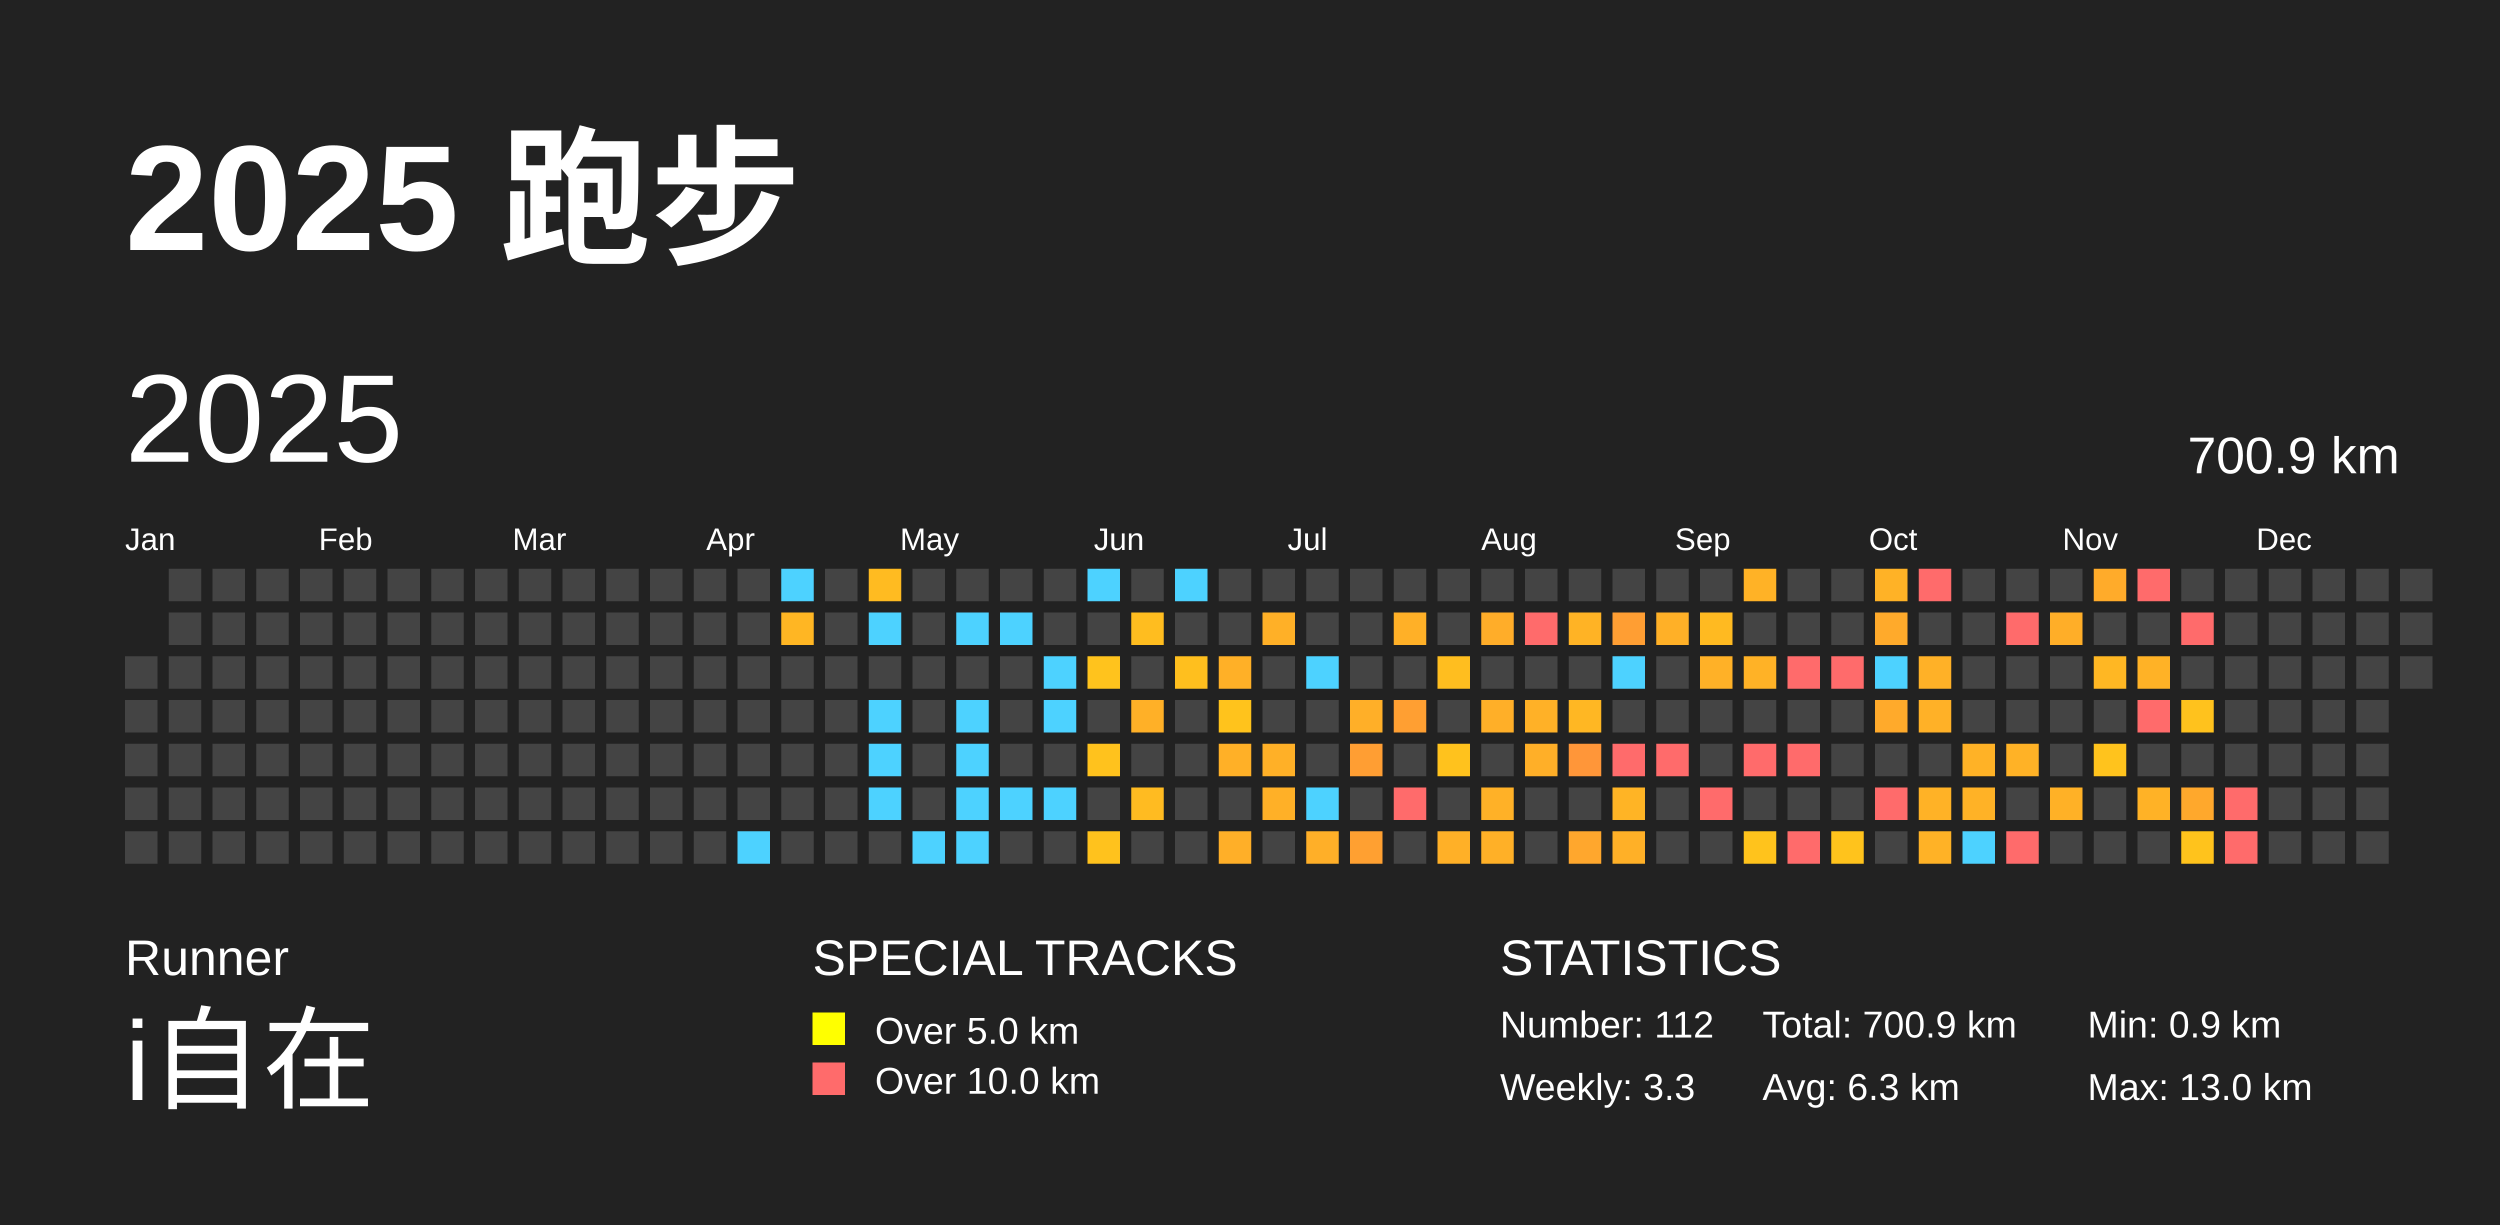
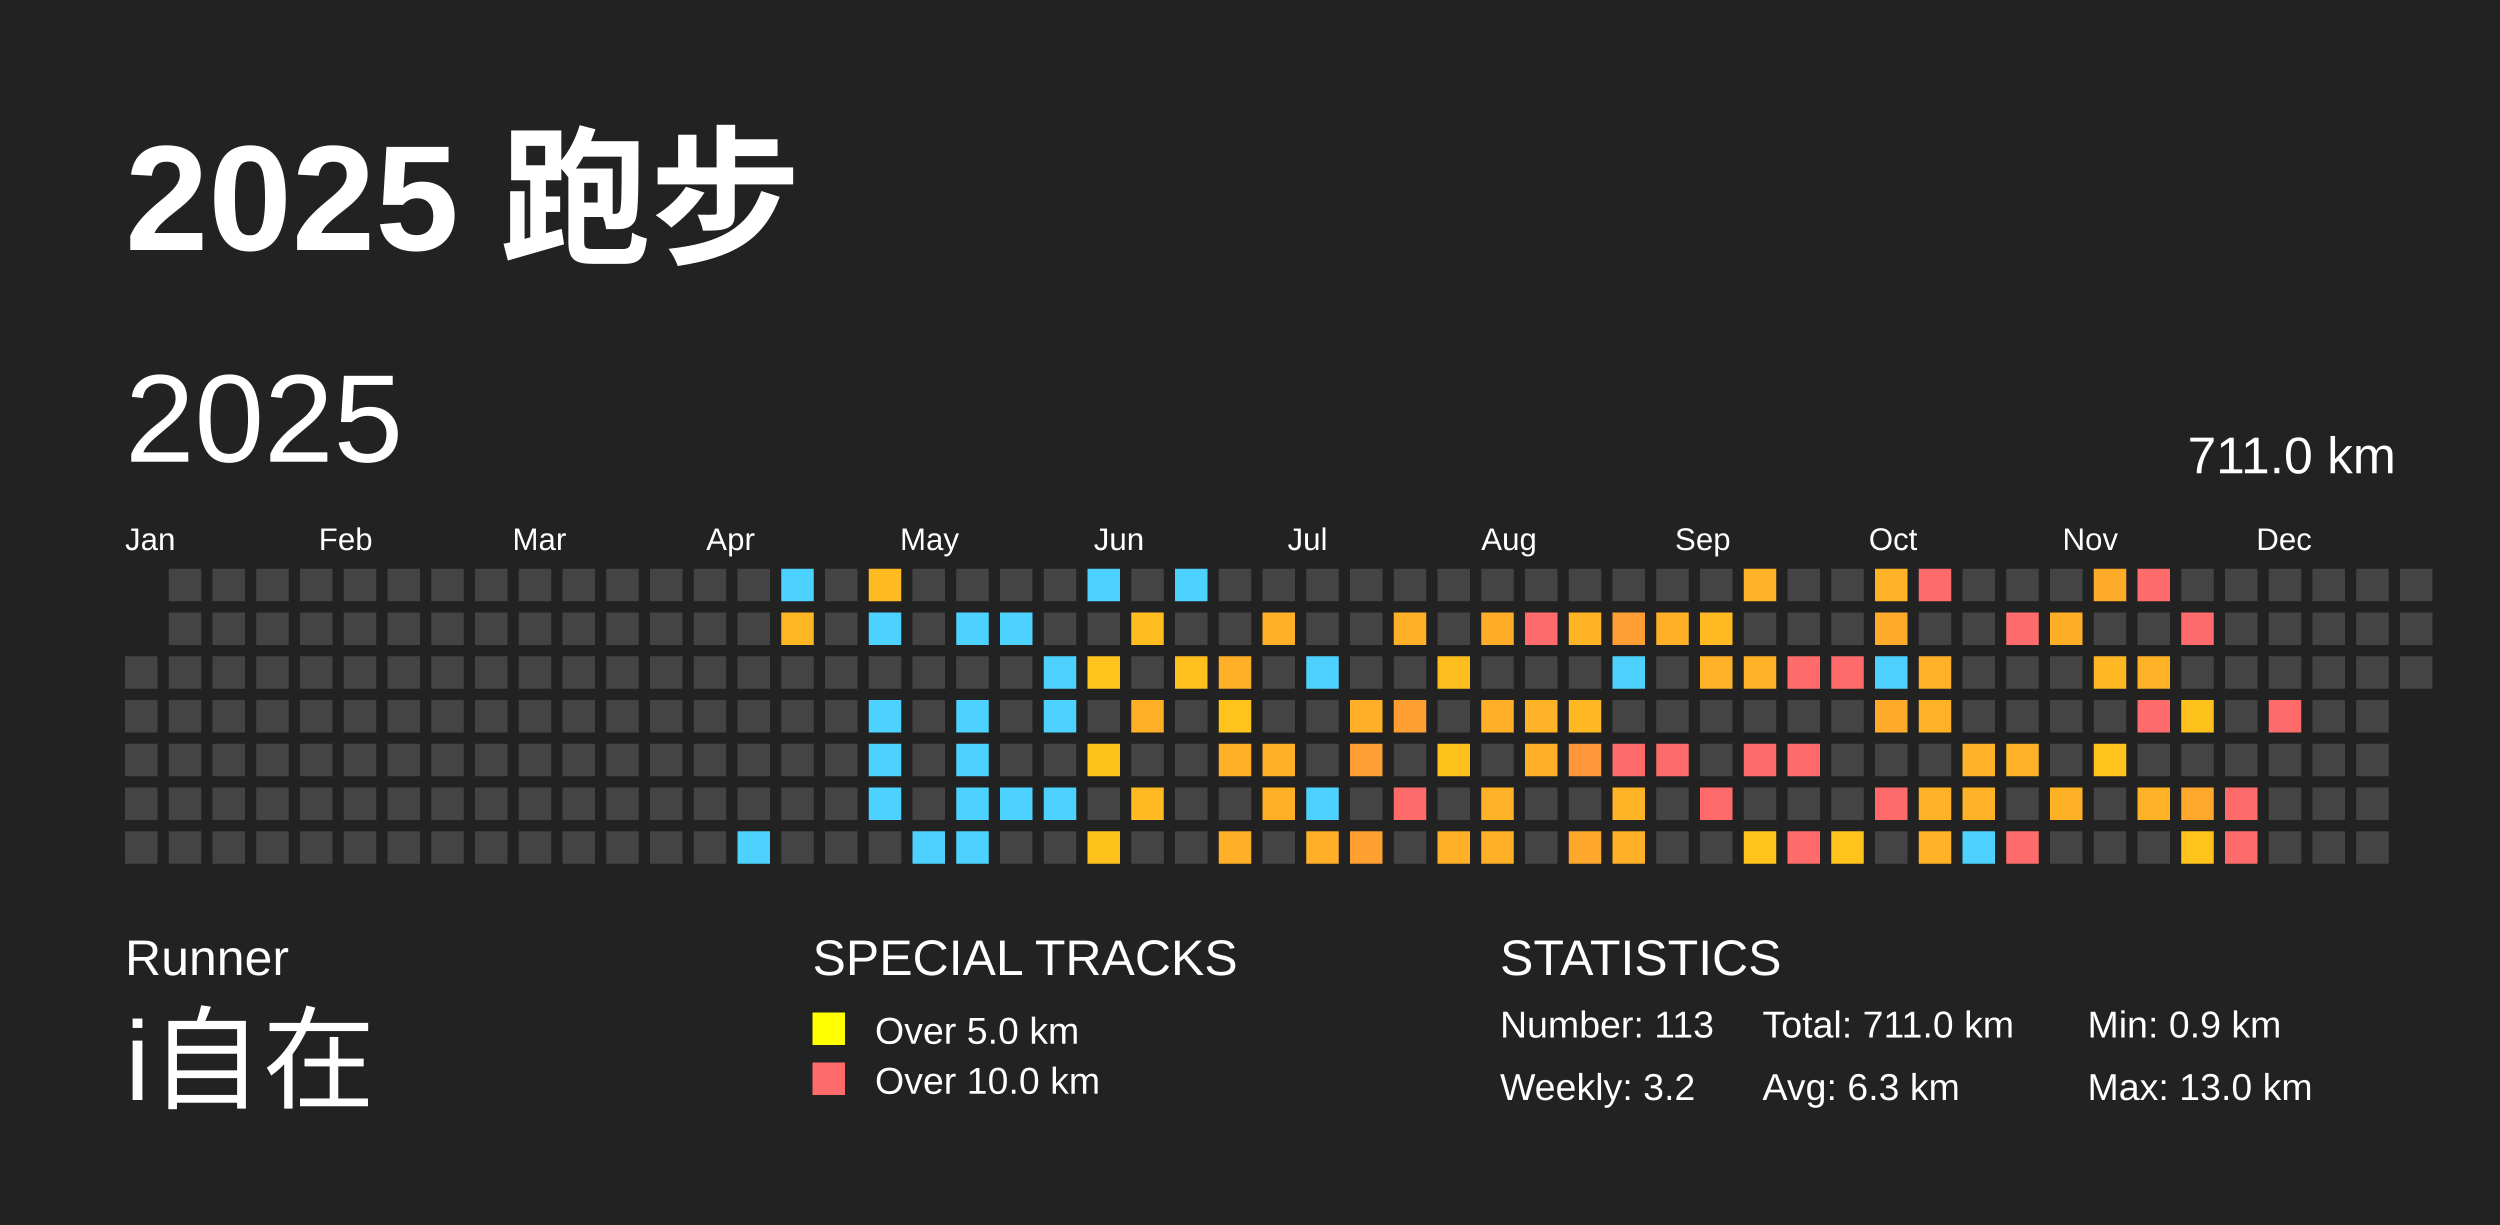
<svg xmlns="http://www.w3.org/2000/svg" baseProfile="full" height="98mm" version="1.1" viewBox="0,0,200,98" width="200mm">
  <defs />
  <rect fill="#222222" height="98" width="200" x="0" y="0" />
  <text fill="#FFFFFF" style="font-size:12px; font-family:Arial; font-weight:bold;" x="10" y="20">2025 跑步</text>
  <text fill="#FFFFFF" style="font-size:4px; font-family:Arial" x="10" y="78">Runner</text>
  <text fill="#FFFFFF" style="font-size:9px; font-family:Arial" x="10" y="88">i自在</text>
  <text fill="#FFFFFF" style="font-size:4px; font-family:Arial" x="65" y="78">SPECIAL TRACKS</text>
  <rect fill="#FFFF00" height="2.6" width="2.6" x="65" y="81" />
  <text fill="#FFFFFF" style="font-size:3px; font-family:Arial" x="70" y="83.5">Over 5.0 km</text>
  <rect fill="#FF6B6B" height="2.6" width="2.6" x="65" y="85" />
  <text fill="#FFFFFF" style="font-size:3px; font-family:Arial" x="70" y="87.5">Over 10.0 km</text>
  <text fill="#FFFFFF" style="font-size:4px; font-family:Arial" x="120" y="78">STATISTICS</text>
-   <text fill="#FFFFFF" style="font-size:3px; font-family:Arial" x="120" y="83">Number: 112</text>
-   <text fill="#FFFFFF" style="font-size:3px; font-family:Arial" x="120" y="88">Weekly: 3.3</text>
-   <text fill="#FFFFFF" style="font-size:3px; font-family:Arial" x="141" y="83">Total: 700.9 km</text>
+   <text fill="#FFFFFF" style="font-size:3px; font-family:Arial" x="120" y="83">Number: 113</text>
+   <text fill="#FFFFFF" style="font-size:3px; font-family:Arial" x="120" y="88">Weekly: 3.2</text>
+   <text fill="#FFFFFF" style="font-size:3px; font-family:Arial" x="141" y="83">Total: 711.0 km</text>
  <text fill="#FFFFFF" style="font-size:3px; font-family:Arial" x="141" y="88">Avg: 6.3 km</text>
  <text fill="#FFFFFF" style="font-size:3px; font-family:Arial" x="167" y="83">Min: 0.9 km</text>
  <text fill="#FFFFFF" style="font-size:3px; font-family:Arial" x="167" y="88">Max: 13.0 km</text>
  <text dominant-baseline="hanging" fill="#FFFFFF" style="font-size:10.0px; font-family:Arial;" x="10" y="30">2025</text>
-   <text dominant-baseline="hanging" fill="#FFFFFF" style="font-size:4.125px; font-family:Arial;" x="175" y="35">700.9 km</text>
+   <text dominant-baseline="hanging" fill="#FFFFFF" style="font-size:4.125px; font-family:Arial;" x="175" y="35">711.0 km</text>
  <text fill="#FFFFFF" style="font-size:2.5px; font-family:Arial" x="10.0" y="44">Jan</text>
  <text fill="#FFFFFF" style="font-size:2.5px; font-family:Arial" x="25.5" y="44">Feb</text>
  <text fill="#FFFFFF" style="font-size:2.5px; font-family:Arial" x="41.0" y="44">Mar</text>
  <text fill="#FFFFFF" style="font-size:2.5px; font-family:Arial" x="56.5" y="44">Apr</text>
  <text fill="#FFFFFF" style="font-size:2.5px; font-family:Arial" x="72.0" y="44">May</text>
  <text fill="#FFFFFF" style="font-size:2.5px; font-family:Arial" x="87.5" y="44">Jun</text>
  <text fill="#FFFFFF" style="font-size:2.5px; font-family:Arial" x="103.0" y="44">Jul</text>
  <text fill="#FFFFFF" style="font-size:2.5px; font-family:Arial" x="118.5" y="44">Aug</text>
  <text fill="#FFFFFF" style="font-size:2.5px; font-family:Arial" x="134.0" y="44">Sep</text>
  <text fill="#FFFFFF" style="font-size:2.5px; font-family:Arial" x="149.5" y="44">Oct</text>
  <text fill="#FFFFFF" style="font-size:2.5px; font-family:Arial" x="165.0" y="44">Nov</text>
  <text fill="#FFFFFF" style="font-size:2.5px; font-family:Arial" x="180.5" y="44">Dec</text>
  <rect fill="#444444" height="2.6" width="2.6" x="10.0" y="52.5" />
  <rect fill="#444444" height="2.6" width="2.6" x="10.0" y="56.0" />
  <rect fill="#444444" height="2.6" width="2.6" x="10.0" y="59.5" />
  <rect fill="#444444" height="2.6" width="2.6" x="10.0" y="63.0" />
  <rect fill="#444444" height="2.6" width="2.6" x="10.0" y="66.5" />
  <rect fill="#444444" height="2.6" width="2.6" x="13.5" y="45.5" />
  <rect fill="#444444" height="2.6" width="2.6" x="13.5" y="49.0" />
  <rect fill="#444444" height="2.6" width="2.6" x="13.5" y="52.5" />
  <rect fill="#444444" height="2.6" width="2.6" x="13.5" y="56.0" />
  <rect fill="#444444" height="2.6" width="2.6" x="13.5" y="59.5" />
  <rect fill="#444444" height="2.6" width="2.6" x="13.5" y="63.0" />
  <rect fill="#444444" height="2.6" width="2.6" x="13.5" y="66.5" />
  <rect fill="#444444" height="2.6" width="2.6" x="17.0" y="45.5" />
  <rect fill="#444444" height="2.6" width="2.6" x="17.0" y="49.0" />
  <rect fill="#444444" height="2.6" width="2.6" x="17.0" y="52.5" />
  <rect fill="#444444" height="2.6" width="2.6" x="17.0" y="56.0" />
  <rect fill="#444444" height="2.6" width="2.6" x="17.0" y="59.5" />
  <rect fill="#444444" height="2.6" width="2.6" x="17.0" y="63.0" />
  <rect fill="#444444" height="2.6" width="2.6" x="17.0" y="66.5" />
  <rect fill="#444444" height="2.6" width="2.6" x="20.5" y="45.5" />
  <rect fill="#444444" height="2.6" width="2.6" x="20.5" y="49.0" />
  <rect fill="#444444" height="2.6" width="2.6" x="20.5" y="52.5" />
  <rect fill="#444444" height="2.6" width="2.6" x="20.5" y="56.0" />
  <rect fill="#444444" height="2.6" width="2.6" x="20.5" y="59.5" />
  <rect fill="#444444" height="2.6" width="2.6" x="20.5" y="63.0" />
  <rect fill="#444444" height="2.6" width="2.6" x="20.5" y="66.5" />
  <rect fill="#444444" height="2.6" width="2.6" x="24.0" y="45.5" />
  <rect fill="#444444" height="2.6" width="2.6" x="24.0" y="49.0" />
  <rect fill="#444444" height="2.6" width="2.6" x="24.0" y="52.5" />
  <rect fill="#444444" height="2.6" width="2.6" x="24.0" y="56.0" />
  <rect fill="#444444" height="2.6" width="2.6" x="24.0" y="59.5" />
  <rect fill="#444444" height="2.6" width="2.6" x="24.0" y="63.0" />
  <rect fill="#444444" height="2.6" width="2.6" x="24.0" y="66.5" />
  <rect fill="#444444" height="2.6" width="2.6" x="27.5" y="45.5" />
  <rect fill="#444444" height="2.6" width="2.6" x="27.5" y="49.0" />
  <rect fill="#444444" height="2.6" width="2.6" x="27.5" y="52.5" />
  <rect fill="#444444" height="2.6" width="2.6" x="27.5" y="56.0" />
  <rect fill="#444444" height="2.6" width="2.6" x="27.5" y="59.5" />
  <rect fill="#444444" height="2.6" width="2.6" x="27.5" y="63.0" />
  <rect fill="#444444" height="2.6" width="2.6" x="27.5" y="66.5" />
  <rect fill="#444444" height="2.6" width="2.6" x="31.0" y="45.5" />
  <rect fill="#444444" height="2.6" width="2.6" x="31.0" y="49.0" />
  <rect fill="#444444" height="2.6" width="2.6" x="31.0" y="52.5" />
  <rect fill="#444444" height="2.6" width="2.6" x="31.0" y="56.0" />
  <rect fill="#444444" height="2.6" width="2.6" x="31.0" y="59.5" />
  <rect fill="#444444" height="2.6" width="2.6" x="31.0" y="63.0" />
  <rect fill="#444444" height="2.6" width="2.6" x="31.0" y="66.5" />
  <rect fill="#444444" height="2.6" width="2.6" x="34.5" y="45.5" />
  <rect fill="#444444" height="2.6" width="2.6" x="34.5" y="49.0" />
  <rect fill="#444444" height="2.6" width="2.6" x="34.5" y="52.5" />
  <rect fill="#444444" height="2.6" width="2.6" x="34.5" y="56.0" />
  <rect fill="#444444" height="2.6" width="2.6" x="34.5" y="59.5" />
  <rect fill="#444444" height="2.6" width="2.6" x="34.5" y="63.0" />
  <rect fill="#444444" height="2.6" width="2.6" x="34.5" y="66.5" />
  <rect fill="#444444" height="2.6" width="2.6" x="38.0" y="45.5" />
  <rect fill="#444444" height="2.6" width="2.6" x="38.0" y="49.0" />
  <rect fill="#444444" height="2.6" width="2.6" x="38.0" y="52.5" />
  <rect fill="#444444" height="2.6" width="2.6" x="38.0" y="56.0" />
  <rect fill="#444444" height="2.6" width="2.6" x="38.0" y="59.5" />
  <rect fill="#444444" height="2.6" width="2.6" x="38.0" y="63.0" />
  <rect fill="#444444" height="2.6" width="2.6" x="38.0" y="66.5" />
  <rect fill="#444444" height="2.6" width="2.6" x="41.5" y="45.5" />
  <rect fill="#444444" height="2.6" width="2.6" x="41.5" y="49.0" />
  <rect fill="#444444" height="2.6" width="2.6" x="41.5" y="52.5" />
  <rect fill="#444444" height="2.6" width="2.6" x="41.5" y="56.0" />
  <rect fill="#444444" height="2.6" width="2.6" x="41.5" y="59.5" />
  <rect fill="#444444" height="2.6" width="2.6" x="41.5" y="63.0" />
  <rect fill="#444444" height="2.6" width="2.6" x="41.5" y="66.5" />
  <rect fill="#444444" height="2.6" width="2.6" x="45.0" y="45.5" />
  <rect fill="#444444" height="2.6" width="2.6" x="45.0" y="49.0" />
  <rect fill="#444444" height="2.6" width="2.6" x="45.0" y="52.5" />
  <rect fill="#444444" height="2.6" width="2.6" x="45.0" y="56.0" />
  <rect fill="#444444" height="2.6" width="2.6" x="45.0" y="59.5" />
  <rect fill="#444444" height="2.6" width="2.6" x="45.0" y="63.0" />
  <rect fill="#444444" height="2.6" width="2.6" x="45.0" y="66.5" />
  <rect fill="#444444" height="2.6" width="2.6" x="48.5" y="45.5" />
  <rect fill="#444444" height="2.6" width="2.6" x="48.5" y="49.0" />
  <rect fill="#444444" height="2.6" width="2.6" x="48.5" y="52.5" />
  <rect fill="#444444" height="2.6" width="2.6" x="48.5" y="56.0" />
  <rect fill="#444444" height="2.6" width="2.6" x="48.5" y="59.5" />
  <rect fill="#444444" height="2.6" width="2.6" x="48.5" y="63.0" />
  <rect fill="#444444" height="2.6" width="2.6" x="48.5" y="66.5" />
  <rect fill="#444444" height="2.6" width="2.6" x="52.0" y="45.5" />
  <rect fill="#444444" height="2.6" width="2.6" x="52.0" y="49.0" />
  <rect fill="#444444" height="2.6" width="2.6" x="52.0" y="52.5" />
  <rect fill="#444444" height="2.6" width="2.6" x="52.0" y="56.0" />
  <rect fill="#444444" height="2.6" width="2.6" x="52.0" y="59.5" />
  <rect fill="#444444" height="2.6" width="2.6" x="52.0" y="63.0" />
  <rect fill="#444444" height="2.6" width="2.6" x="52.0" y="66.5" />
  <rect fill="#444444" height="2.6" width="2.6" x="55.5" y="45.5" />
  <rect fill="#444444" height="2.6" width="2.6" x="55.5" y="49.0" />
  <rect fill="#444444" height="2.6" width="2.6" x="55.5" y="52.5" />
  <rect fill="#444444" height="2.6" width="2.6" x="55.5" y="56.0" />
  <rect fill="#444444" height="2.6" width="2.6" x="55.5" y="59.5" />
  <rect fill="#444444" height="2.6" width="2.6" x="55.5" y="63.0" />
  <rect fill="#444444" height="2.6" width="2.6" x="55.5" y="66.5" />
  <rect fill="#444444" height="2.6" width="2.6" x="59.0" y="45.5" />
  <rect fill="#444444" height="2.6" width="2.6" x="59.0" y="49.0" />
  <rect fill="#444444" height="2.6" width="2.6" x="59.0" y="52.5" />
  <rect fill="#444444" height="2.6" width="2.6" x="59.0" y="56.0" />
  <rect fill="#444444" height="2.6" width="2.6" x="59.0" y="59.5" />
  <rect fill="#444444" height="2.6" width="2.6" x="59.0" y="63.0" />
  <rect fill="#4dd2ff" height="2.6" width="2.6" x="59.0" y="66.5" />
  <rect fill="#4dd2ff" height="2.6" width="2.6" x="62.5" y="45.5" />
  <rect fill="#ffb623" height="2.6" width="2.6" x="62.5" y="49.0" />
  <rect fill="#444444" height="2.6" width="2.6" x="62.5" y="52.5" />
  <rect fill="#444444" height="2.6" width="2.6" x="62.5" y="56.0" />
  <rect fill="#444444" height="2.6" width="2.6" x="62.5" y="59.5" />
  <rect fill="#444444" height="2.6" width="2.6" x="62.5" y="63.0" />
  <rect fill="#444444" height="2.6" width="2.6" x="62.5" y="66.5" />
  <rect fill="#444444" height="2.6" width="2.6" x="66.0" y="45.5" />
  <rect fill="#444444" height="2.6" width="2.6" x="66.0" y="49.0" />
  <rect fill="#444444" height="2.6" width="2.6" x="66.0" y="52.5" />
  <rect fill="#444444" height="2.6" width="2.6" x="66.0" y="56.0" />
  <rect fill="#444444" height="2.6" width="2.6" x="66.0" y="59.5" />
  <rect fill="#444444" height="2.6" width="2.6" x="66.0" y="63.0" />
  <rect fill="#444444" height="2.6" width="2.6" x="66.0" y="66.5" />
  <rect fill="#ffbb21" height="2.6" width="2.6" x="69.5" y="45.5" />
  <rect fill="#4dd2ff" height="2.6" width="2.6" x="69.5" y="49.0" />
  <rect fill="#444444" height="2.6" width="2.6" x="69.5" y="52.5" />
  <rect fill="#4dd2ff" height="2.6" width="2.6" x="69.5" y="56.0" />
  <rect fill="#4dd2ff" height="2.6" width="2.6" x="69.5" y="59.5" />
  <rect fill="#4dd2ff" height="2.6" width="2.6" x="69.5" y="63.0" />
  <rect fill="#444444" height="2.6" width="2.6" x="69.5" y="66.5" />
  <rect fill="#444444" height="2.6" width="2.6" x="73.0" y="45.5" />
  <rect fill="#444444" height="2.6" width="2.6" x="73.0" y="49.0" />
  <rect fill="#444444" height="2.6" width="2.6" x="73.0" y="52.5" />
  <rect fill="#444444" height="2.6" width="2.6" x="73.0" y="56.0" />
  <rect fill="#444444" height="2.6" width="2.6" x="73.0" y="59.5" />
  <rect fill="#444444" height="2.6" width="2.6" x="73.0" y="63.0" />
  <rect fill="#4dd2ff" height="2.6" width="2.6" x="73.0" y="66.5" />
  <rect fill="#444444" height="2.6" width="2.6" x="76.5" y="45.5" />
  <rect fill="#4dd2ff" height="2.6" width="2.6" x="76.5" y="49.0" />
  <rect fill="#444444" height="2.6" width="2.6" x="76.5" y="52.5" />
  <rect fill="#4dd2ff" height="2.6" width="2.6" x="76.5" y="56.0" />
  <rect fill="#4dd2ff" height="2.6" width="2.6" x="76.5" y="59.5" />
  <rect fill="#4dd2ff" height="2.6" width="2.6" x="76.5" y="63.0" />
  <rect fill="#4dd2ff" height="2.6" width="2.6" x="76.5" y="66.5" />
  <rect fill="#444444" height="2.6" width="2.6" x="80.0" y="45.5" />
  <rect fill="#4dd2ff" height="2.6" width="2.6" x="80.0" y="49.0" />
  <rect fill="#444444" height="2.6" width="2.6" x="80.0" y="52.5" />
  <rect fill="#444444" height="2.6" width="2.6" x="80.0" y="56.0" />
  <rect fill="#444444" height="2.6" width="2.6" x="80.0" y="59.5" />
  <rect fill="#4dd2ff" height="2.6" width="2.6" x="80.0" y="63.0" />
  <rect fill="#444444" height="2.6" width="2.6" x="80.0" y="66.5" />
  <rect fill="#444444" height="2.6" width="2.6" x="83.5" y="45.5" />
  <rect fill="#444444" height="2.6" width="2.6" x="83.5" y="49.0" />
  <rect fill="#4dd2ff" height="2.6" width="2.6" x="83.5" y="52.5" />
  <rect fill="#4dd2ff" height="2.6" width="2.6" x="83.5" y="56.0" />
  <rect fill="#444444" height="2.6" width="2.6" x="83.5" y="59.5" />
  <rect fill="#4dd2ff" height="2.6" width="2.6" x="83.5" y="63.0" />
  <rect fill="#444444" height="2.6" width="2.6" x="83.5" y="66.5" />
  <rect fill="#4dd2ff" height="2.6" width="2.6" x="87.0" y="45.5" />
  <rect fill="#444444" height="2.6" width="2.6" x="87.0" y="49.0" />
  <rect fill="#ffc31d" height="2.6" width="2.6" x="87.0" y="52.5" />
  <rect fill="#444444" height="2.6" width="2.6" x="87.0" y="56.0" />
  <rect fill="#ffc21d" height="2.6" width="2.6" x="87.0" y="59.5" />
  <rect fill="#444444" height="2.6" width="2.6" x="87.0" y="63.0" />
  <rect fill="#ffc21d" height="2.6" width="2.6" x="87.0" y="66.5" />
  <rect fill="#444444" height="2.6" width="2.6" x="90.5" y="45.5" />
  <rect fill="#ffbd1f" height="2.6" width="2.6" x="90.5" y="49.0" />
  <rect fill="#444444" height="2.6" width="2.6" x="90.5" y="52.5" />
  <rect fill="#ffb027" height="2.6" width="2.6" x="90.5" y="56.0" />
  <rect fill="#444444" height="2.6" width="2.6" x="90.5" y="59.5" />
  <rect fill="#ffbb21" height="2.6" width="2.6" x="90.5" y="63.0" />
  <rect fill="#444444" height="2.6" width="2.6" x="90.5" y="66.5" />
  <rect fill="#4dd2ff" height="2.6" width="2.6" x="94.0" y="45.5" />
  <rect fill="#444444" height="2.6" width="2.6" x="94.0" y="49.0" />
  <rect fill="#ffbf1e" height="2.6" width="2.6" x="94.0" y="52.5" />
  <rect fill="#444444" height="2.6" width="2.6" x="94.0" y="56.0" />
  <rect fill="#444444" height="2.6" width="2.6" x="94.0" y="59.5" />
  <rect fill="#444444" height="2.6" width="2.6" x="94.0" y="63.0" />
  <rect fill="#444444" height="2.6" width="2.6" x="94.0" y="66.5" />
  <rect fill="#444444" height="2.6" width="2.6" x="97.5" y="45.5" />
  <rect fill="#444444" height="2.6" width="2.6" x="97.5" y="49.0" />
  <rect fill="#ffb027" height="2.6" width="2.6" x="97.5" y="52.5" />
  <rect fill="#ffc31c" height="2.6" width="2.6" x="97.5" y="56.0" />
  <rect fill="#ffb027" height="2.6" width="2.6" x="97.5" y="59.5" />
  <rect fill="#444444" height="2.6" width="2.6" x="97.5" y="63.0" />
  <rect fill="#ffaf28" height="2.6" width="2.6" x="97.5" y="66.5" />
  <rect fill="#444444" height="2.6" width="2.6" x="101.0" y="45.5" />
  <rect fill="#ffb027" height="2.6" width="2.6" x="101.0" y="49.0" />
  <rect fill="#444444" height="2.6" width="2.6" x="101.0" y="52.5" />
  <rect fill="#444444" height="2.6" width="2.6" x="101.0" y="56.0" />
  <rect fill="#ffb027" height="2.6" width="2.6" x="101.0" y="59.5" />
  <rect fill="#ffb027" height="2.6" width="2.6" x="101.0" y="63.0" />
  <rect fill="#444444" height="2.6" width="2.6" x="101.0" y="66.5" />
  <rect fill="#444444" height="2.6" width="2.6" x="104.5" y="45.5" />
  <rect fill="#444444" height="2.6" width="2.6" x="104.5" y="49.0" />
  <rect fill="#4dd2ff" height="2.6" width="2.6" x="104.5" y="52.5" />
  <rect fill="#444444" height="2.6" width="2.6" x="104.5" y="56.0" />
  <rect fill="#444444" height="2.6" width="2.6" x="104.5" y="59.5" />
  <rect fill="#4dd2ff" height="2.6" width="2.6" x="104.5" y="63.0" />
  <rect fill="#ffaf28" height="2.6" width="2.6" x="104.5" y="66.5" />
  <rect fill="#444444" height="2.6" width="2.6" x="108.0" y="45.5" />
  <rect fill="#444444" height="2.6" width="2.6" x="108.0" y="49.0" />
  <rect fill="#444444" height="2.6" width="2.6" x="108.0" y="52.5" />
  <rect fill="#ffaf28" height="2.6" width="2.6" x="108.0" y="56.0" />
  <rect fill="#ff9e33" height="2.6" width="2.6" x="108.0" y="59.5" />
  <rect fill="#444444" height="2.6" width="2.6" x="108.0" y="63.0" />
  <rect fill="#ffa031" height="2.6" width="2.6" x="108.0" y="66.5" />
  <rect fill="#444444" height="2.6" width="2.6" x="111.5" y="45.5" />
  <rect fill="#ffb027" height="2.6" width="2.6" x="111.5" y="49.0" />
  <rect fill="#444444" height="2.6" width="2.6" x="111.5" y="52.5" />
  <rect fill="#ff9f32" height="2.6" width="2.6" x="111.5" y="56.0" />
  <rect fill="#444444" height="2.6" width="2.6" x="111.5" y="59.5" />
  <rect fill="#FF6B6B" height="2.6" width="2.6" x="111.5" y="63.0" />
  <rect fill="#444444" height="2.6" width="2.6" x="111.5" y="66.5" />
  <rect fill="#444444" height="2.6" width="2.6" x="115.0" y="45.5" />
  <rect fill="#444444" height="2.6" width="2.6" x="115.0" y="49.0" />
  <rect fill="#ffbe1f" height="2.6" width="2.6" x="115.0" y="52.5" />
  <rect fill="#444444" height="2.6" width="2.6" x="115.0" y="56.0" />
  <rect fill="#ffc21d" height="2.6" width="2.6" x="115.0" y="59.5" />
  <rect fill="#444444" height="2.6" width="2.6" x="115.0" y="63.0" />
  <rect fill="#ffb027" height="2.6" width="2.6" x="115.0" y="66.5" />
  <rect fill="#444444" height="2.6" width="2.6" x="118.5" y="45.5" />
  <rect fill="#ffad29" height="2.6" width="2.6" x="118.5" y="49.0" />
  <rect fill="#444444" height="2.6" width="2.6" x="118.5" y="52.5" />
  <rect fill="#ffaf28" height="2.6" width="2.6" x="118.5" y="56.0" />
  <rect fill="#444444" height="2.6" width="2.6" x="118.5" y="59.5" />
  <rect fill="#ffb127" height="2.6" width="2.6" x="118.5" y="63.0" />
  <rect fill="#ffb027" height="2.6" width="2.6" x="118.5" y="66.5" />
  <rect fill="#444444" height="2.6" width="2.6" x="122.0" y="45.5" />
  <rect fill="#FF6B6B" height="2.6" width="2.6" x="122.0" y="49.0" />
  <rect fill="#444444" height="2.6" width="2.6" x="122.0" y="52.5" />
  <rect fill="#ffb127" height="2.6" width="2.6" x="122.0" y="56.0" />
  <rect fill="#ffaf28" height="2.6" width="2.6" x="122.0" y="59.5" />
  <rect fill="#444444" height="2.6" width="2.6" x="122.0" y="63.0" />
  <rect fill="#444444" height="2.6" width="2.6" x="122.0" y="66.5" />
  <rect fill="#444444" height="2.6" width="2.6" x="125.5" y="45.5" />
  <rect fill="#ffb325" height="2.6" width="2.6" x="125.5" y="49.0" />
  <rect fill="#444444" height="2.6" width="2.6" x="125.5" y="52.5" />
  <rect fill="#ffb723" height="2.6" width="2.6" x="125.5" y="56.0" />
  <rect fill="#ff9639" height="2.6" width="2.6" x="125.5" y="59.5" />
  <rect fill="#444444" height="2.6" width="2.6" x="125.5" y="63.0" />
  <rect fill="#ffa72d" height="2.6" width="2.6" x="125.5" y="66.5" />
  <rect fill="#444444" height="2.6" width="2.6" x="129.0" y="45.5" />
  <rect fill="#ff9e33" height="2.6" width="2.6" x="129.0" y="49.0" />
  <rect fill="#4dd2ff" height="2.6" width="2.6" x="129.0" y="52.5" />
  <rect fill="#444444" height="2.6" width="2.6" x="129.0" y="56.0" />
  <rect fill="#FF6B6B" height="2.6" width="2.6" x="129.0" y="59.5" />
  <rect fill="#ffb425" height="2.6" width="2.6" x="129.0" y="63.0" />
  <rect fill="#ffb027" height="2.6" width="2.6" x="129.0" y="66.5" />
  <rect fill="#444444" height="2.6" width="2.6" x="132.5" y="45.5" />
  <rect fill="#ffb027" height="2.6" width="2.6" x="132.5" y="49.0" />
  <rect fill="#444444" height="2.6" width="2.6" x="132.5" y="52.5" />
  <rect fill="#444444" height="2.6" width="2.6" x="132.5" y="56.0" />
  <rect fill="#FF6B6B" height="2.6" width="2.6" x="132.5" y="59.5" />
  <rect fill="#444444" height="2.6" width="2.6" x="132.5" y="63.0" />
  <rect fill="#444444" height="2.6" width="2.6" x="132.5" y="66.5" />
  <rect fill="#444444" height="2.6" width="2.6" x="136.0" y="45.5" />
  <rect fill="#ffba21" height="2.6" width="2.6" x="136.0" y="49.0" />
  <rect fill="#ffb127" height="2.6" width="2.6" x="136.0" y="52.5" />
  <rect fill="#444444" height="2.6" width="2.6" x="136.0" y="56.0" />
  <rect fill="#444444" height="2.6" width="2.6" x="136.0" y="59.5" />
  <rect fill="#FF6B6B" height="2.6" width="2.6" x="136.0" y="63.0" />
  <rect fill="#444444" height="2.6" width="2.6" x="136.0" y="66.5" />
  <rect fill="#ffb226" height="2.6" width="2.6" x="139.5" y="45.5" />
  <rect fill="#444444" height="2.6" width="2.6" x="139.5" y="49.0" />
  <rect fill="#ffb226" height="2.6" width="2.6" x="139.5" y="52.5" />
  <rect fill="#444444" height="2.6" width="2.6" x="139.5" y="56.0" />
  <rect fill="#FF6B6B" height="2.6" width="2.6" x="139.5" y="59.5" />
  <rect fill="#444444" height="2.6" width="2.6" x="139.5" y="63.0" />
  <rect fill="#ffc31c" height="2.6" width="2.6" x="139.5" y="66.5" />
  <rect fill="#444444" height="2.6" width="2.6" x="143.0" y="45.5" />
  <rect fill="#444444" height="2.6" width="2.6" x="143.0" y="49.0" />
  <rect fill="#FF6B6B" height="2.6" width="2.6" x="143.0" y="52.5" />
  <rect fill="#444444" height="2.6" width="2.6" x="143.0" y="56.0" />
  <rect fill="#FF6B6B" height="2.6" width="2.6" x="143.0" y="59.5" />
  <rect fill="#444444" height="2.6" width="2.6" x="143.0" y="63.0" />
  <rect fill="#FF6B6B" height="2.6" width="2.6" x="143.0" y="66.5" />
  <rect fill="#444444" height="2.6" width="2.6" x="146.5" y="45.5" />
  <rect fill="#444444" height="2.6" width="2.6" x="146.5" y="49.0" />
  <rect fill="#FF6B6B" height="2.6" width="2.6" x="146.5" y="52.5" />
  <rect fill="#444444" height="2.6" width="2.6" x="146.5" y="56.0" />
  <rect fill="#444444" height="2.6" width="2.6" x="146.5" y="59.5" />
  <rect fill="#444444" height="2.6" width="2.6" x="146.5" y="63.0" />
  <rect fill="#ffc31c" height="2.6" width="2.6" x="146.5" y="66.5" />
  <rect fill="#ffb226" height="2.6" width="2.6" x="150.0" y="45.5" />
  <rect fill="#ffaa2b" height="2.6" width="2.6" x="150.0" y="49.0" />
  <rect fill="#4dd2ff" height="2.6" width="2.6" x="150.0" y="52.5" />
  <rect fill="#ffaa2b" height="2.6" width="2.6" x="150.0" y="56.0" />
  <rect fill="#444444" height="2.6" width="2.6" x="150.0" y="59.5" />
  <rect fill="#FF6B6B" height="2.6" width="2.6" x="150.0" y="63.0" />
  <rect fill="#444444" height="2.6" width="2.6" x="150.0" y="66.5" />
  <rect fill="#FF6B6B" height="2.6" width="2.6" x="153.5" y="45.5" />
  <rect fill="#444444" height="2.6" width="2.6" x="153.5" y="49.0" />
  <rect fill="#ffb127" height="2.6" width="2.6" x="153.5" y="52.5" />
  <rect fill="#ffb127" height="2.6" width="2.6" x="153.5" y="56.0" />
  <rect fill="#444444" height="2.6" width="2.6" x="153.5" y="59.5" />
  <rect fill="#ffb226" height="2.6" width="2.6" x="153.5" y="63.0" />
  <rect fill="#ffb226" height="2.6" width="2.6" x="153.5" y="66.5" />
  <rect fill="#444444" height="2.6" width="2.6" x="157.0" y="45.5" />
  <rect fill="#444444" height="2.6" width="2.6" x="157.0" y="49.0" />
  <rect fill="#444444" height="2.6" width="2.6" x="157.0" y="52.5" />
  <rect fill="#444444" height="2.6" width="2.6" x="157.0" y="56.0" />
  <rect fill="#ffb226" height="2.6" width="2.6" x="157.0" y="59.5" />
  <rect fill="#ffb226" height="2.6" width="2.6" x="157.0" y="63.0" />
  <rect fill="#4dd2ff" height="2.6" width="2.6" x="157.0" y="66.5" />
  <rect fill="#444444" height="2.6" width="2.6" x="160.5" y="45.5" />
  <rect fill="#FF6B6B" height="2.6" width="2.6" x="160.5" y="49.0" />
  <rect fill="#444444" height="2.6" width="2.6" x="160.5" y="52.5" />
  <rect fill="#444444" height="2.6" width="2.6" x="160.5" y="56.0" />
  <rect fill="#ffb226" height="2.6" width="2.6" x="160.5" y="59.5" />
  <rect fill="#444444" height="2.6" width="2.6" x="160.5" y="63.0" />
  <rect fill="#FF6B6B" height="2.6" width="2.6" x="160.5" y="66.5" />
  <rect fill="#444444" height="2.6" width="2.6" x="164.0" y="45.5" />
  <rect fill="#ffae28" height="2.6" width="2.6" x="164.0" y="49.0" />
  <rect fill="#444444" height="2.6" width="2.6" x="164.0" y="52.5" />
  <rect fill="#444444" height="2.6" width="2.6" x="164.0" y="56.0" />
  <rect fill="#444444" height="2.6" width="2.6" x="164.0" y="59.5" />
  <rect fill="#ffb126" height="2.6" width="2.6" x="164.0" y="63.0" />
  <rect fill="#444444" height="2.6" width="2.6" x="164.0" y="66.5" />
  <rect fill="#ffab2a" height="2.6" width="2.6" x="167.5" y="45.5" />
  <rect fill="#444444" height="2.6" width="2.6" x="167.5" y="49.0" />
  <rect fill="#ffb723" height="2.6" width="2.6" x="167.5" y="52.5" />
  <rect fill="#444444" height="2.6" width="2.6" x="167.5" y="56.0" />
  <rect fill="#ffc31d" height="2.6" width="2.6" x="167.5" y="59.5" />
  <rect fill="#444444" height="2.6" width="2.6" x="167.5" y="63.0" />
  <rect fill="#444444" height="2.6" width="2.6" x="167.5" y="66.5" />
  <rect fill="#FF6B6B" height="2.6" width="2.6" x="171.0" y="45.5" />
  <rect fill="#444444" height="2.6" width="2.6" x="171.0" y="49.0" />
  <rect fill="#ffb226" height="2.6" width="2.6" x="171.0" y="52.5" />
  <rect fill="#FF6B6B" height="2.6" width="2.6" x="171.0" y="56.0" />
  <rect fill="#444444" height="2.6" width="2.6" x="171.0" y="59.5" />
  <rect fill="#ffb226" height="2.6" width="2.6" x="171.0" y="63.0" />
  <rect fill="#444444" height="2.6" width="2.6" x="171.0" y="66.5" />
  <rect fill="#444444" height="2.6" width="2.6" x="174.5" y="45.5" />
  <rect fill="#FF6B6B" height="2.6" width="2.6" x="174.5" y="49.0" />
  <rect fill="#444444" height="2.6" width="2.6" x="174.5" y="52.5" />
  <rect fill="#ffc21d" height="2.6" width="2.6" x="174.5" y="56.0" />
  <rect fill="#444444" height="2.6" width="2.6" x="174.5" y="59.5" />
  <rect fill="#ffa82c" height="2.6" width="2.6" x="174.5" y="63.0" />
  <rect fill="#ffc31c" height="2.6" width="2.6" x="174.5" y="66.5" />
  <rect fill="#444444" height="2.6" width="2.6" x="178.0" y="45.5" />
  <rect fill="#444444" height="2.6" width="2.6" x="178.0" y="49.0" />
  <rect fill="#444444" height="2.6" width="2.6" x="178.0" y="52.5" />
  <rect fill="#444444" height="2.6" width="2.6" x="178.0" y="56.0" />
  <rect fill="#444444" height="2.6" width="2.6" x="178.0" y="59.5" />
  <rect fill="#FF6B6B" height="2.6" width="2.6" x="178.0" y="63.0" />
  <rect fill="#FF6B6B" height="2.6" width="2.6" x="178.0" y="66.5" />
  <rect fill="#444444" height="2.6" width="2.6" x="181.5" y="45.5" />
  <rect fill="#444444" height="2.6" width="2.6" x="181.5" y="49.0" />
  <rect fill="#444444" height="2.6" width="2.6" x="181.5" y="52.5" />
-   <rect fill="#444444" height="2.6" width="2.6" x="181.5" y="56.0" />
+   <rect fill="#FF6B6B" height="2.6" width="2.6" x="181.5" y="56.0" />
  <rect fill="#444444" height="2.6" width="2.6" x="181.5" y="59.5" />
  <rect fill="#444444" height="2.6" width="2.6" x="181.5" y="63.0" />
  <rect fill="#444444" height="2.6" width="2.6" x="181.5" y="66.5" />
  <rect fill="#444444" height="2.6" width="2.6" x="185.0" y="45.5" />
  <rect fill="#444444" height="2.6" width="2.6" x="185.0" y="49.0" />
  <rect fill="#444444" height="2.6" width="2.6" x="185.0" y="52.5" />
  <rect fill="#444444" height="2.6" width="2.6" x="185.0" y="56.0" />
  <rect fill="#444444" height="2.6" width="2.6" x="185.0" y="59.5" />
  <rect fill="#444444" height="2.6" width="2.6" x="185.0" y="63.0" />
  <rect fill="#444444" height="2.6" width="2.6" x="185.0" y="66.5" />
  <rect fill="#444444" height="2.6" width="2.6" x="188.5" y="45.5" />
  <rect fill="#444444" height="2.6" width="2.6" x="188.5" y="49.0" />
  <rect fill="#444444" height="2.6" width="2.6" x="188.5" y="52.5" />
  <rect fill="#444444" height="2.6" width="2.6" x="188.5" y="56.0" />
  <rect fill="#444444" height="2.6" width="2.6" x="188.5" y="59.5" />
  <rect fill="#444444" height="2.6" width="2.6" x="188.5" y="63.0" />
  <rect fill="#444444" height="2.6" width="2.6" x="188.5" y="66.5" />
  <rect fill="#444444" height="2.6" width="2.6" x="192.0" y="45.5" />
  <rect fill="#444444" height="2.6" width="2.6" x="192.0" y="49.0" />
  <rect fill="#444444" height="2.6" width="2.6" x="192.0" y="52.5" />
</svg>
